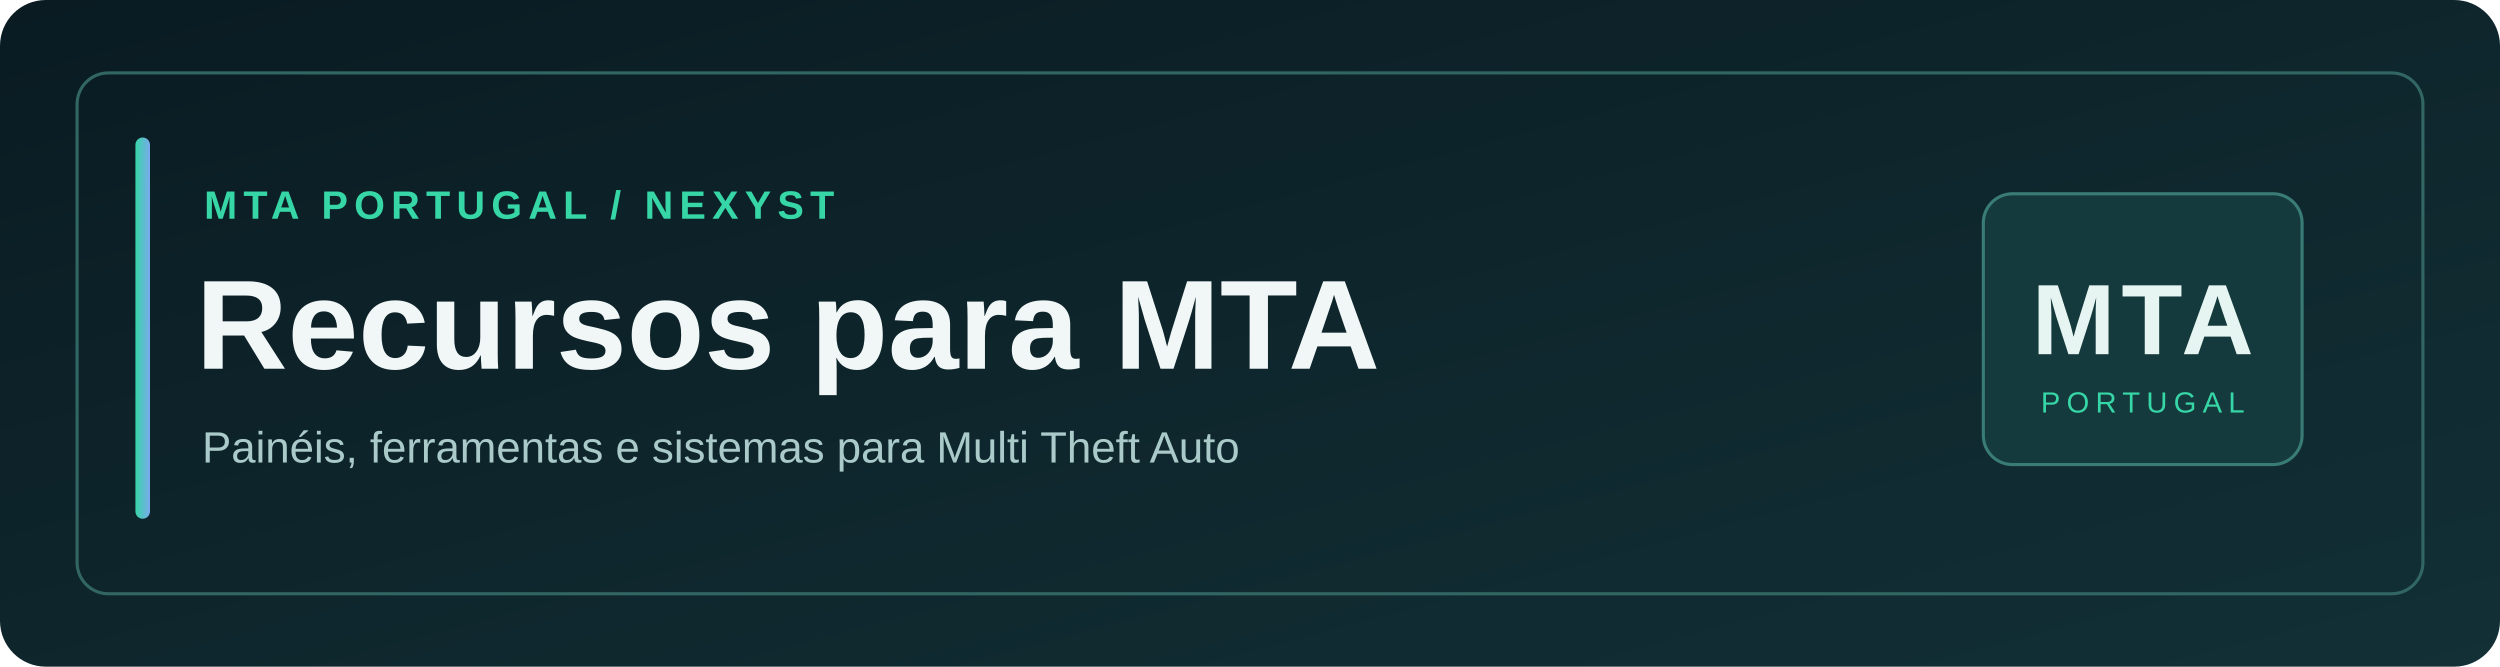
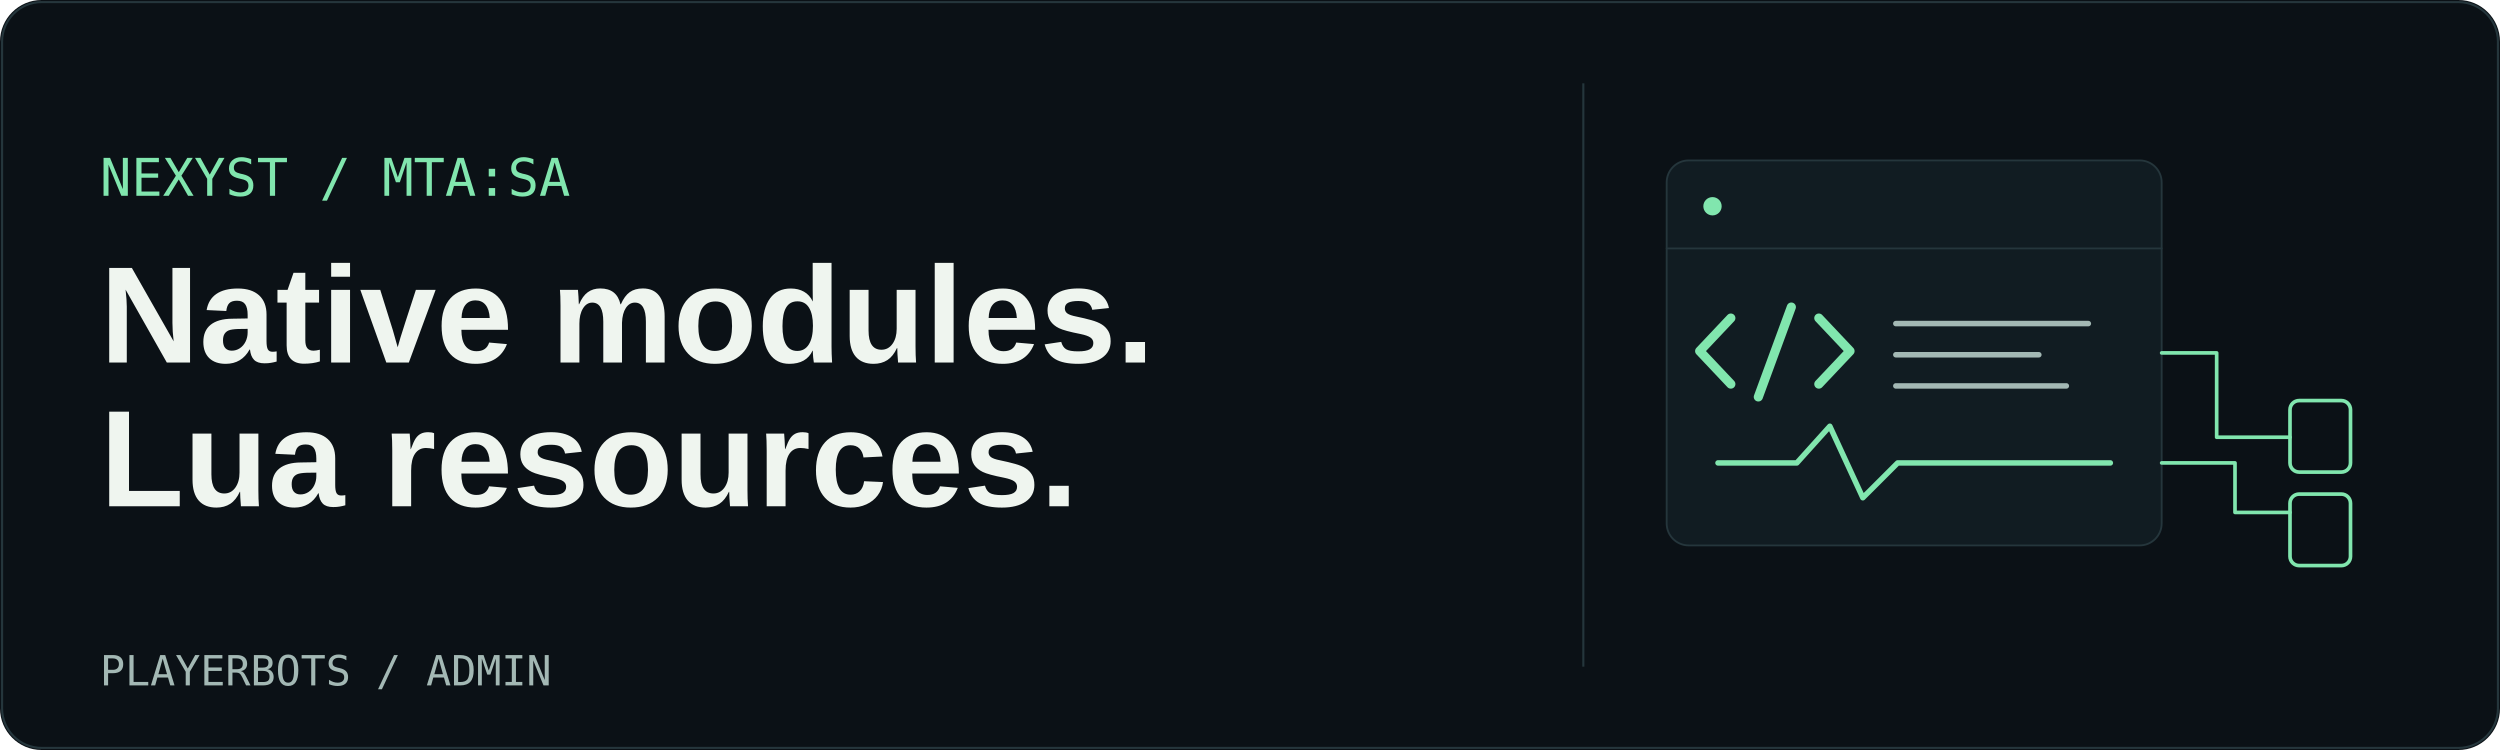
- <svg xmlns="http://www.w3.org/2000/svg" width="1200" height="320" viewBox="0 0 1200 320" preserveAspectRatio="xMidYMid meet" role="img" aria-label="MTA Portugal — recursos para Multi Theft Auto por NexysT">
-   <defs>
-     <linearGradient id="fundo" x1="0%" y1="0%" x2="100%" y2="100%">
-       <stop offset="0%" stop-color="#0a1b22" />
-       <stop offset="100%" stop-color="#123036" />
-     </linearGradient>
-     <linearGradient id="faixa" x1="0%" y1="0%" x2="100%" y2="0%">
-       <stop offset="0%" stop-color="#36d6a6" />
-       <stop offset="100%" stop-color="#7aabeb" />
-     </linearGradient>
-   </defs>
-   <rect width="1200" height="320" rx="22" fill="url(#fundo)" />
-   <rect x="37" y="35" width="1126" height="250" rx="15" fill="none" stroke="#326663" stroke-width="1.5" />
-   <rect x="65" y="66" width="7" height="183" rx="3.5" fill="url(#faixa)" />
-   <text x="98" y="105" fill="#36d6a6" font-family="Segoe UI, Arial, sans-serif" font-size="19" font-weight="600" letter-spacing="3">MTA PORTUGAL  /  NEXYST</text>
-   <text x="94" y="177" fill="#f1f7f7" font-family="Segoe UI, Arial, sans-serif" font-size="61" font-weight="700">Recursos para MTA</text>
-   <text x="97" y="222" fill="#aacac9" font-family="Segoe UI, Arial, sans-serif" font-size="21">Painéis, ferramentas e sistemas para Multi Theft Auto</text>
-   <rect x="952" y="93" width="153" height="130" rx="14" fill="#153a3d" stroke="#397b76" stroke-width="1.5" />
-   <text x="1028.5" y="170" text-anchor="middle" fill="#e6f5f1" font-family="Segoe UI, Arial, sans-serif" font-size="48" font-weight="700" letter-spacing="3">MTA</text>
-   <text x="1028.5" y="198" text-anchor="middle" fill="#36d6a6" font-family="Segoe UI, Arial, sans-serif" font-size="14" letter-spacing="3">PORTUGAL</text>
-   <path d="M66 265H1133" stroke="url(#faixa)" stroke-opacity=".62" stroke-width="2" />
+ <svg xmlns="http://www.w3.org/2000/svg" width="1200" height="360" viewBox="0 0 1200 360" role="img" aria-labelledby="title desc">
+   <rect width="1200" height="360" rx="20" fill="#0b1116" />
+   <rect x="1" y="1" width="1198" height="358" rx="19" fill="none" stroke="#25363c" />
+   <text x="48" y="94" fill="#81e6ae" font-family="Consolas, monospace" font-size="25" font-weight="500">NEXYST / MTA:SA</text>
+   <text x="48" y="174" fill="#eff5ef" font-family="Segoe UI, Arial, sans-serif" font-size="66" font-weight="600">Native modules.</text>
+   <text x="48" y="243" fill="#eff5ef" font-family="Segoe UI, Arial, sans-serif" font-size="66" font-weight="600">Lua resources.</text>
+   <text x="48" y="329" fill="#a3b8b4" font-family="Consolas, monospace" font-size="20" font-weight="500">PLAYERBOTS / ADMIN</text>
+   <path d="M760 40V320" stroke="#25363c" />
+   <g transform="translate(800 77) scale(0.88)" fill="none" stroke-linejoin="round" stroke-linecap="round">
+     <rect x="0" y="0" width="270" height="210" rx="12" fill="#111c22" stroke="#25363c" />
+     <path d="M0 48H270" stroke="#25363c" />
+     <circle cx="25" cy="25" r="5" fill="#81e6ae" stroke="none" />
+     <path d="M35 86L18 104L35 122M83 86L100 104L83 122M68 80L50 129" stroke="#81e6ae" stroke-width="5" />
+     <path d="M125 89H230M125 106H203M125 123H218" stroke="#a3b8b4" stroke-width="3" />
+     <path d="M28 165H71L89 145L107 184L126 165H242" stroke="#81e6ae" stroke-width="3" />
+     <path d="M270 105H300V151H340M270 165H310V192H340" stroke="#81e6ae" stroke-width="2" />
+     <rect x="340" y="131" width="33" height="39" rx="5" stroke="#81e6ae" stroke-width="2" />
+     <rect x="340" y="182" width="33" height="39" rx="5" stroke="#81e6ae" stroke-width="2" />
+   </g>
</svg>
